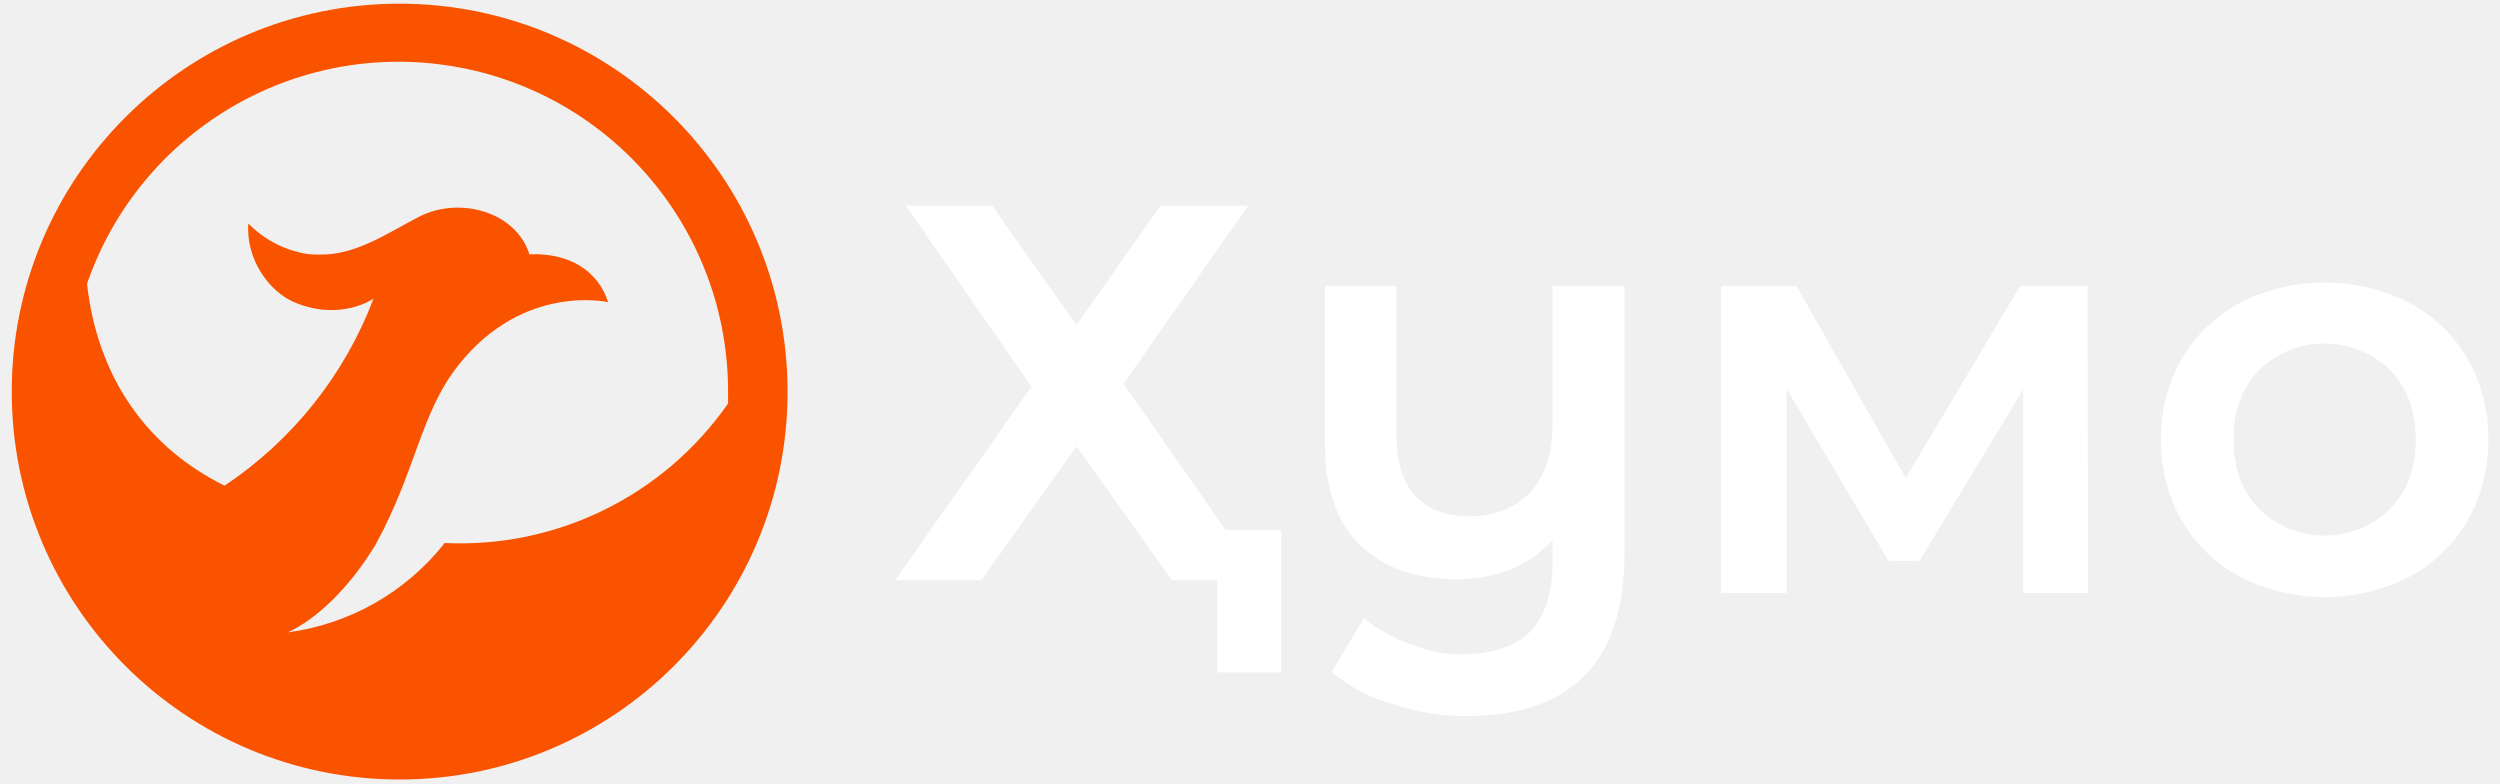
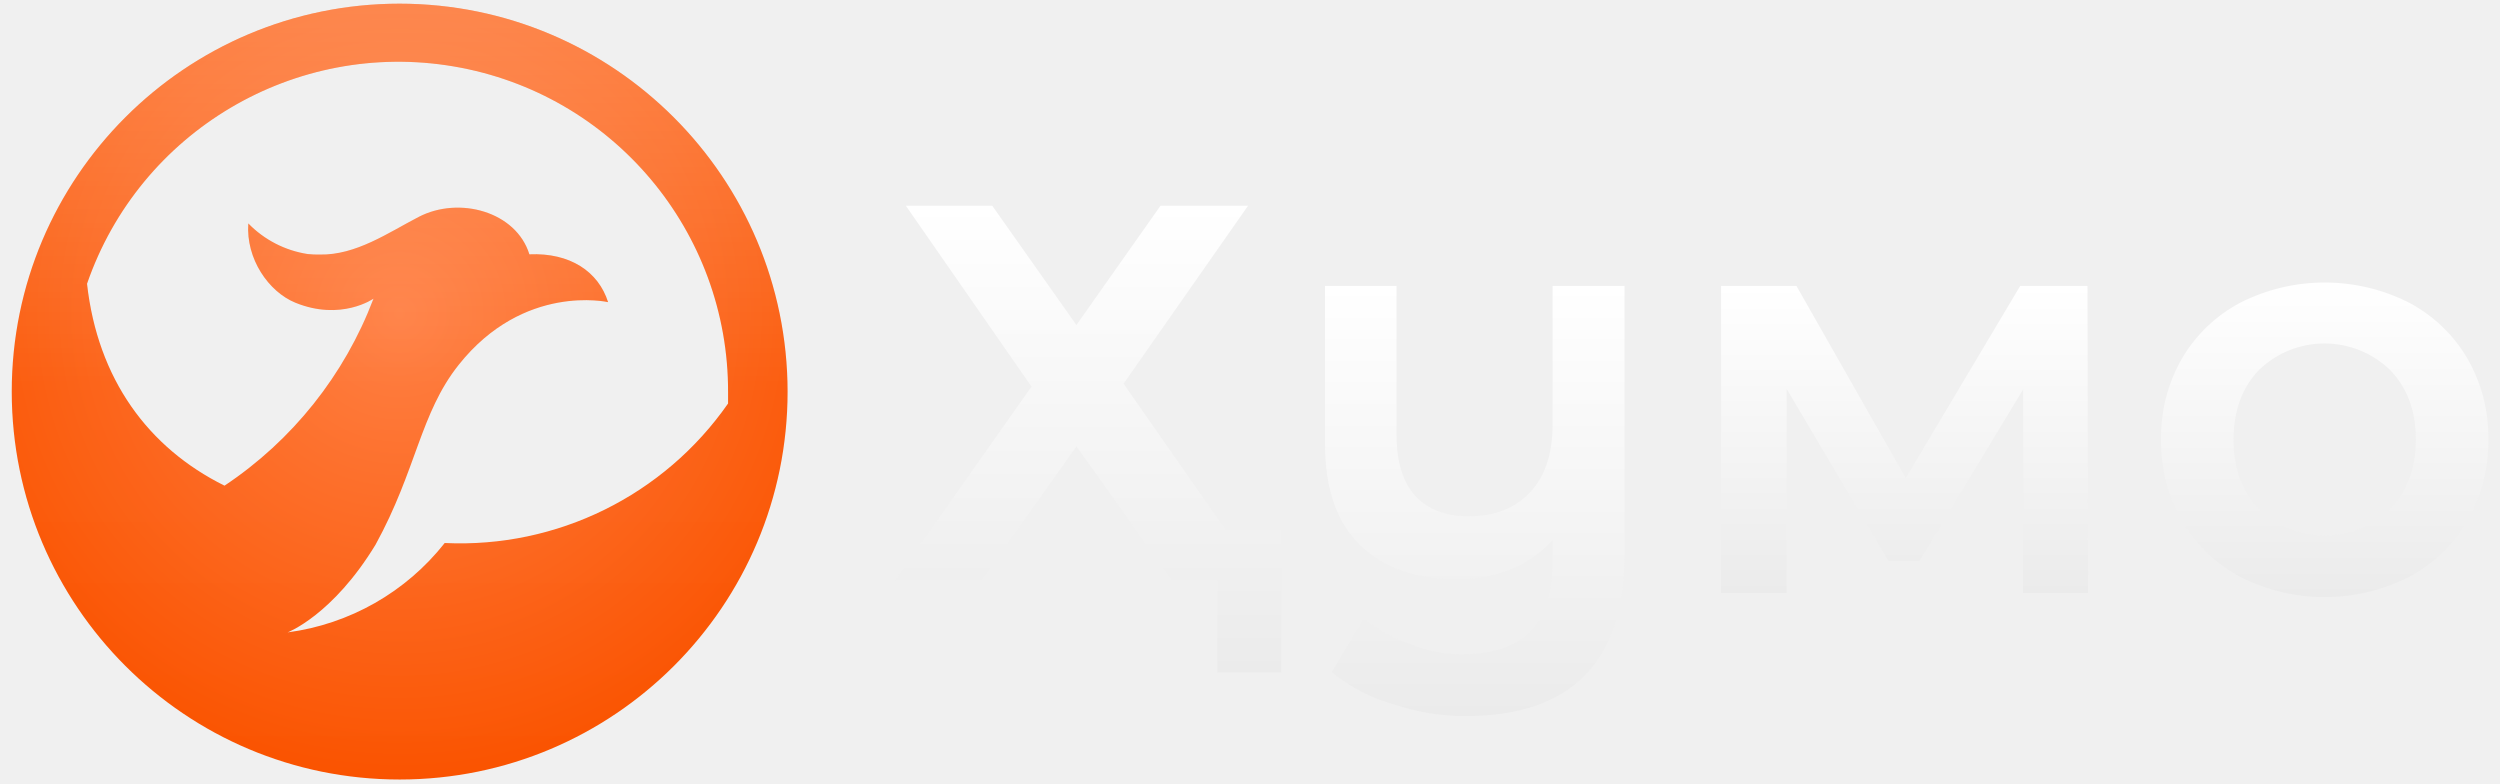
<svg xmlns="http://www.w3.org/2000/svg" viewBox="0 0 436.36 136.7">
-   <path fill="#FA5300" d="M69.75.64a67.71,67.71,0,1,0,67.72,67.71A67.79,67.79,0,0,0,69.75.64m7.87,94.14a41.93,41.93,0,0,1-27.42,15.6s7.88-3,15.36-15.33C72.72,82,73.33,72.14,80.07,63.67c11.39-14.32,26.07-10.93,26.07-10.93-1.69-5.36-6.67-8.66-13.74-8.35-2.3-7.45-12.25-10.21-19.34-6.52-5.27,2.73-10.93,6.69-17.25,6.56a16.63,16.63,0,0,1-2.11-.09A18.36,18.36,0,0,1,43.34,39c-.44,6.15,3.52,11.91,8.2,13.83,8,3.27,13.65-.7,13.65-.7a68.36,68.36,0,0,1-26,32.64c-13.35-6.61-22.15-18.65-24-35.24A57.52,57.52,0,0,1,127.08,68.52c0,.64,0,1.27,0,1.91A57,57,0,0,1,77.62,94.78" />
-   <g fill="#FFFFFF">
+   <defs>
+     <radialGradient id="liquidOrange" cx="50%" cy="40%" r="60%">
+       <stop offset="0%" stop-color="#FF7D40" />
+       <stop offset="100%" stop-color="#FA5300" />
+     </radialGradient>
+     <linearGradient id="glassShine" x1="0%" y1="0%" x2="0%" y2="100%">
+       <stop offset="0%" stop-color="#FFFFFF" stop-opacity="0.6" />
+       <stop offset="50%" stop-color="#FFFFFF" stop-opacity="0.05" />
+       <stop offset="100%" stop-color="#FFFFFF" stop-opacity="0" />
+     </linearGradient>
+     <linearGradient id="textMaterial" x1="0%" y1="0%" x2="0%" y2="100%">
+       <stop offset="0%" stop-color="#FFFFFF" />
+       <stop offset="100%" stop-color="#EBEBEB" />
+     </linearGradient>
+   </defs>
+   <g id="BirdGroup">
+     <path fill="url(#liquidOrange)" d="M69.75.64a67.71,67.71,0,1,0,67.72,67.71A67.79,67.79,0,0,0,69.75.64m7.87,94.14a41.93,41.93,0,0,1-27.42,15.6s7.88-3,15.36-15.33C72.72,82,73.33,72.14,80.07,63.67c11.39-14.32,26.07-10.93,26.07-10.93-1.69-5.36-6.67-8.66-13.74-8.35-2.3-7.45-12.25-10.21-19.34-6.52-5.27,2.73-10.93,6.69-17.25,6.56a16.63,16.63,0,0,1-2.11-.09A18.36,18.36,0,0,1,43.34,39c-.44,6.15,3.52,11.91,8.2,13.83,8,3.27,13.65-.7,13.65-.7a68.36,68.36,0,0,1-26,32.64c-13.35-6.61-22.15-18.65-24-35.24A57.52,57.52,0,0,1,127.08,68.52c0,.64,0,1.27,0,1.91A57,57,0,0,1,77.62,94.78" />
+     <path fill="url(#glassShine)" opacity="0.4" d="M69.75.64a67.71,67.71,0,1,0,67.72,67.71A67.79,67.79,0,0,0,69.75.64m7.87,94.14a41.93,41.93,0,0,1-27.42,15.6s7.88-3,15.36-15.33C72.72,82,73.33,72.14,80.07,63.67c11.39-14.32,26.07-10.93,26.07-10.93-1.69-5.36-6.67-8.66-13.74-8.35-2.3-7.45-12.25-10.21-19.34-6.52-5.27,2.73-10.93,6.69-17.25,6.56a16.63,16.63,0,0,1-2.11-.09A18.36,18.36,0,0,1,43.34,39c-.44,6.15,3.52,11.91,8.2,13.83,8,3.27,13.65-.7,13.65-.7a68.36,68.36,0,0,1-26,32.64c-13.35-6.61-22.15-18.65-24-35.24A57.52,57.52,0,0,1,127.08,68.52c0,.64,0,1.27,0,1.91A57,57,0,0,1,77.62,94.78" />
+   </g>
+   <g fill="url(#textMaterial)">
    <path d="M271,74q0,7.83-4,12t-10.69,4.11q-6,0-9.28-3.56t-3.27-10.69V49.91H231.27v27.5q0,11.86,6.18,17.78t16.91,5.92a24.76,24.76,0,0,0,9.34-1.75A20,20,0,0,0,271,94.28V98q0,8.23-3.87,12.2t-12.09,4a22.05,22.05,0,0,1-8.64-1.71,25.25,25.25,0,0,1-8.33-4.62l-5.63,9.44a29.28,29.28,0,0,0,11,5.68,38.46,38.46,0,0,0,12.3,2q27.81,0,27.81-28.31V49.91H271Z" />
    <polygon points="352.61 49.91 332.64 83.44 313.56 49.91 300.4 49.91 300.4 103.52 311.85 103.52 311.85 67.88 329.62 97.9 335.04 97.9 353.12 67.98 353.12 103.52 364.46 103.52 364.36 49.91 352.61 49.91" />
    <path d="M430.66,62.56a25.76,25.76,0,0,0-10.19-9.74,32.58,32.58,0,0,0-29.42,0,25.69,25.69,0,0,0-10.19,9.74,27.4,27.4,0,0,0-3.66,14.15,27.67,27.67,0,0,0,3.66,14.21,25.61,25.61,0,0,0,10.19,9.79,32.58,32.58,0,0,0,29.42,0,25.68,25.68,0,0,0,10.19-9.79,27.67,27.67,0,0,0,3.66-14.21,27.4,27.4,0,0,0-3.66-14.15m-13.51,26.3a16.42,16.42,0,0,1-22.84,0q-4.47-4.62-4.46-12.15t4.46-12.15a16.45,16.45,0,0,1,22.84,0q4.52,4.62,4.52,12.15t-4.52,12.15" />
    <polygon points="196.11 66.97 217.84 35.91 202.56 35.91 187.88 56.73 173.19 35.91 158.11 35.91 180.04 67.48 156.23 101.28 171.3 101.28 187.88 77.92 204.55 101.28 212.46 101.28 212.46 103.52 212.47 103.52 212.47 117.36 223.63 117.36 223.63 92.48 213.91 92.48 196.11 66.97" />
+     <g opacity="0.3" fill="#FFFFFF">
+             
+         </g>
  </g>
</svg>
